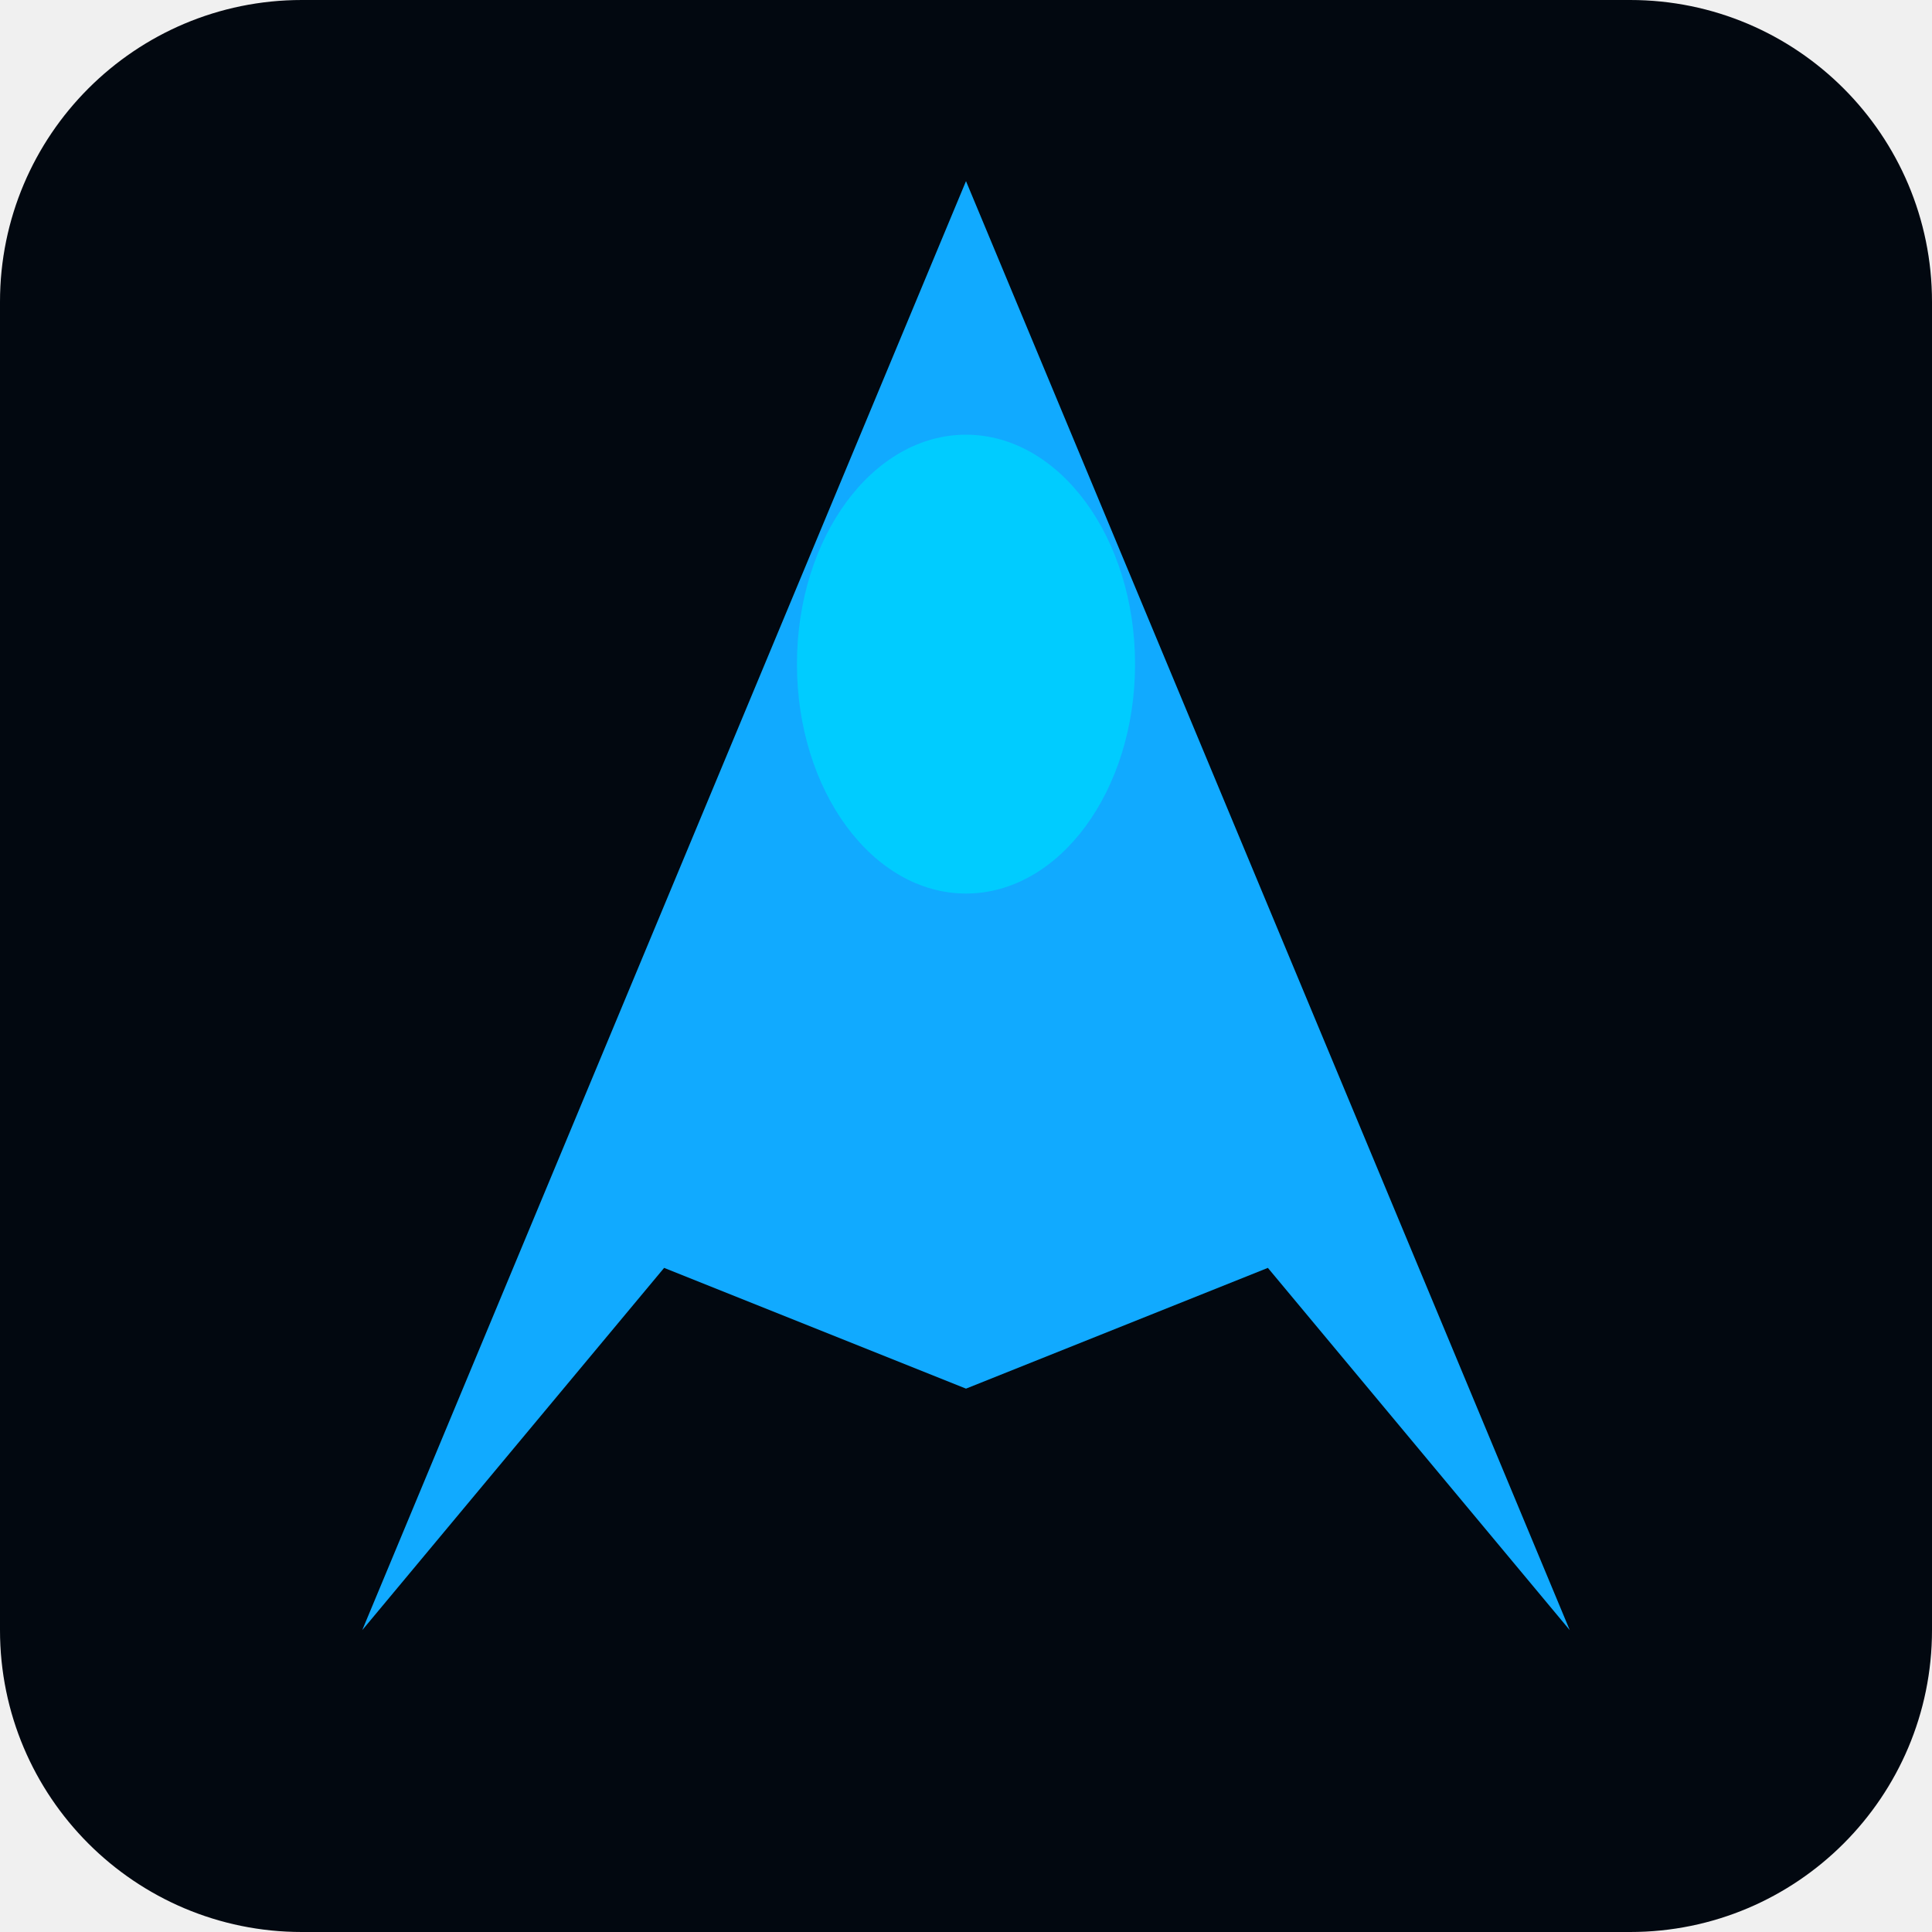
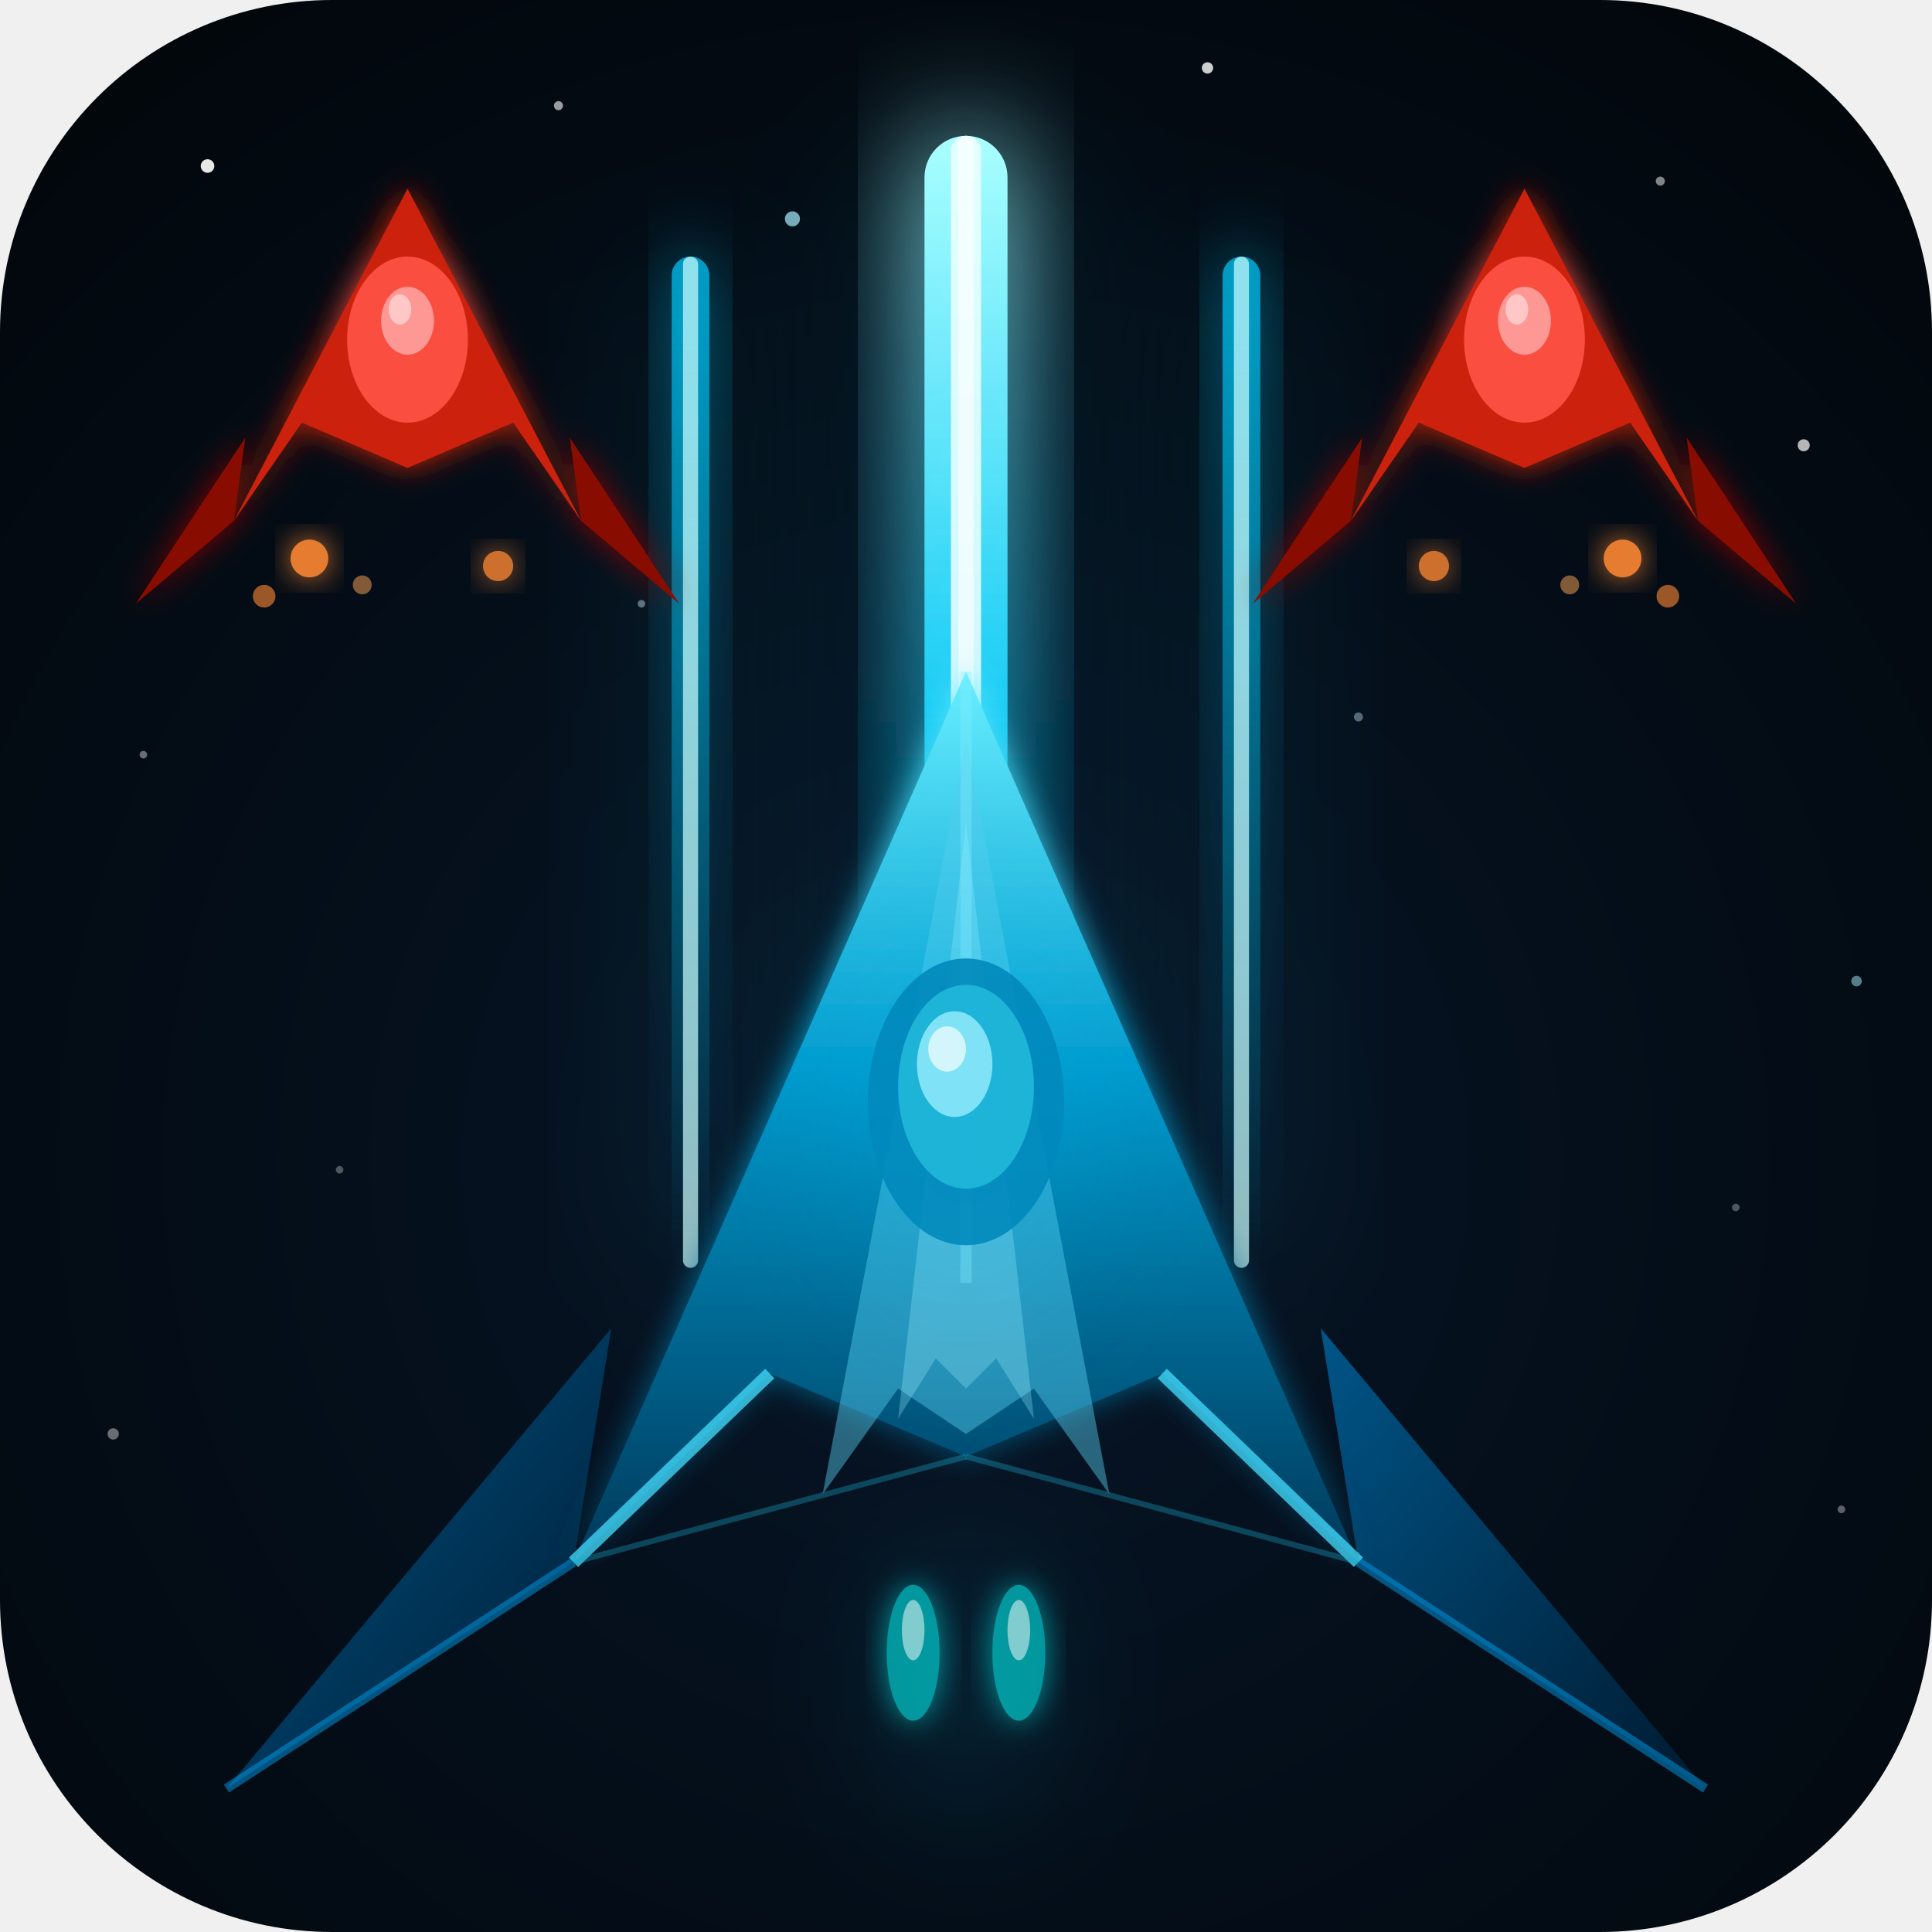
- <svg xmlns="http://www.w3.org/2000/svg" viewBox="0 0 32 32">
-   <rect width="32" height="32" fill="#020810" rx="5" />
-   <polygon points="16,3 6,27 11,21 16,23 21,21 26,27" fill="#1af" />
-   <ellipse cx="16" cy="11" rx="2.8" ry="3.8" fill="#0cf" />
+ <svg xmlns="http://www.w3.org/2000/svg" viewBox="0 0 512 512">
+   <defs>
+     <radialGradient id="bg" cx="50%" cy="60%" r="80%">
+       <stop offset="0%" stop-color="#071628" />
+       <stop offset="100%" stop-color="#010508" />
+     </radialGradient>
+     <linearGradient id="beam-main" x1="0" y1="0" x2="0" y2="1">
+       <stop offset="0%" stop-color="#aaffff" stop-opacity="1" />
+       <stop offset="60%" stop-color="#00ccff" stop-opacity="0.9" />
+       <stop offset="100%" stop-color="#00ccff" stop-opacity="0" />
+     </linearGradient>
+     <linearGradient id="beam-side" x1="0" y1="0" x2="0" y2="1">
+       <stop offset="0%" stop-color="#00ccff" stop-opacity="0.7" />
+       <stop offset="100%" stop-color="#00ccff" stop-opacity="0" />
+     </linearGradient>
+     <linearGradient id="ship-body" x1="0.5" y1="0" x2="0.5" y2="1">
+       <stop offset="0%" stop-color="#66eeff" />
+       <stop offset="45%" stop-color="#0099cc" />
+       <stop offset="100%" stop-color="#003a5c" />
+     </linearGradient>
+     <linearGradient id="ship-wing" x1="0" y1="0" x2="1" y2="1">
+       <stop offset="0%" stop-color="#005588" />
+       <stop offset="100%" stop-color="#001a30" />
+     </linearGradient>
+     <filter id="glow-xl" x="-80%" y="-80%" width="260%" height="260%">
+       <feGaussianBlur stdDeviation="16" result="b" />
+       <feMerge>
+         <feMergeNode in="b" />
+         <feMergeNode in="SourceGraphic" />
+       </feMerge>
+     </filter>
+     <filter id="glow-lg" x="-60%" y="-60%" width="220%" height="220%">
+       <feGaussianBlur stdDeviation="10" result="b" />
+       <feMerge>
+         <feMergeNode in="b" />
+         <feMergeNode in="SourceGraphic" />
+       </feMerge>
+     </filter>
+     <filter id="glow-sm" x="-40%" y="-40%" width="180%" height="180%">
+       <feGaussianBlur stdDeviation="4" result="b" />
+       <feMerge>
+         <feMergeNode in="b" />
+         <feMergeNode in="SourceGraphic" />
+       </feMerge>
+     </filter>
+     <filter id="blur-only" x="-80%" y="-80%" width="260%" height="260%">
+       <feGaussianBlur stdDeviation="18" />
+     </filter>
+   </defs>
+   <rect width="512" height="512" fill="url(#bg)" rx="88" />
+   <circle cx="55" cy="44" r="1.8" fill="#fff" opacity="0.9" />
+   <circle cx="148" cy="28" r="1.2" fill="#fff" opacity="0.6" />
+   <circle cx="210" cy="58" r="2" fill="#aef" opacity="0.7" />
+   <circle cx="320" cy="18" r="1.5" fill="#fff" opacity="0.8" />
+   <circle cx="440" cy="48" r="1.2" fill="#fff" opacity="0.5" />
+   <circle cx="478" cy="118" r="1.6" fill="#fff" opacity="0.7" />
+   <circle cx="38" cy="200" r="1" fill="#fff" opacity="0.4" />
+   <circle cx="492" cy="260" r="1.4" fill="#aef" opacity="0.5" />
+   <circle cx="30" cy="380" r="1.5" fill="#fff" opacity="0.4" />
+   <circle cx="488" cy="400" r="1" fill="#fff" opacity="0.35" />
+   <circle cx="170" cy="160" r="1" fill="#cef" opacity="0.45" />
+   <circle cx="360" cy="190" r="1.2" fill="#cef" opacity="0.4" />
+   <circle cx="90" cy="310" r="1" fill="#fff" opacity="0.3" />
+   <circle cx="460" cy="320" r="1" fill="#fff" opacity="0.3" />
+   <rect x="220" y="36" width="72" height="310" fill="#0cf" opacity="0.06" rx="36" filter="url(#blur-only)" />
+   <rect x="168" y="68" width="28" height="270" fill="#0cf" opacity="0.06" rx="14" filter="url(#blur-only)" />
+   <rect x="316" y="68" width="28" height="270" fill="#0cf" opacity="0.06" rx="14" filter="url(#blur-only)" />
+   <rect x="178" y="68" width="10" height="268" fill="url(#beam-side)" rx="5" filter="url(#glow-lg)" />
+   <rect x="324" y="68" width="10" height="268" fill="url(#beam-side)" rx="5" filter="url(#glow-lg)" />
+   <rect x="181" y="68" width="4" height="268" fill="#cff" opacity="0.7" rx="2" />
+   <rect x="327" y="68" width="4" height="268" fill="#cff" opacity="0.7" rx="2" />
+   <rect x="245" y="36" width="22" height="305" fill="url(#beam-main)" rx="11" filter="url(#glow-xl)" />
+   <rect x="252" y="36" width="8" height="305" fill="#eeffff" opacity="0.85" rx="4" />
+   <rect x="254" y="36" width="4" height="305" fill="#ffffff" opacity="0.6" rx="2" />
+   <g filter="url(#glow-sm)">
+     <polygon points="108,50 62,138 80,112 108,124 136,112 154,138" fill="#cc2211" />
+     <polygon points="62,138 36,160 65,116" fill="#881100" />
+     <polygon points="154,138 180,160 151,116" fill="#881100" />
+     <ellipse cx="108" cy="90" rx="16" ry="22" fill="#ff5544" opacity="0.9" />
+     <ellipse cx="108" cy="85" rx="7" ry="9" fill="#ffaaaa" opacity="0.8" />
+     <ellipse cx="106" cy="82" rx="3" ry="4" fill="#ffdddd" opacity="0.7" />
+   </g>
+   <g filter="url(#glow-sm)">
+     <polygon points="404,50 358,138 376,112 404,124 432,112 450,138" fill="#cc2211" />
+     <polygon points="358,138 332,160 361,116" fill="#881100" />
+     <polygon points="450,138 476,160 447,116" fill="#881100" />
+     <ellipse cx="404" cy="90" rx="16" ry="22" fill="#ff5544" opacity="0.9" />
+     <ellipse cx="404" cy="85" rx="7" ry="9" fill="#ffaaaa" opacity="0.8" />
+     <ellipse cx="402" cy="82" rx="3" ry="4" fill="#ffdddd" opacity="0.7" />
+   </g>
+   <circle cx="82" cy="148" r="5" fill="#ff8833" filter="url(#glow-sm)" opacity="0.9" />
+   <circle cx="70" cy="158" r="3" fill="#ff8833" opacity="0.6" />
+   <circle cx="96" cy="155" r="2.5" fill="#ffaa55" opacity="0.5" />
+   <circle cx="132" cy="150" r="4" fill="#ff8833" filter="url(#glow-sm)" opacity="0.8" />
+   <circle cx="430" cy="148" r="5" fill="#ff8833" filter="url(#glow-sm)" opacity="0.9" />
+   <circle cx="442" cy="158" r="3" fill="#ff8833" opacity="0.6" />
+   <circle cx="416" cy="155" r="2.5" fill="#ffaa55" opacity="0.5" />
+   <circle cx="380" cy="150" r="4" fill="#ff8833" filter="url(#glow-sm)" opacity="0.8" />
+   <ellipse cx="256" cy="446" rx="20" ry="34" fill="#0cf" opacity="0.12" filter="url(#blur-only)" />
+   <ellipse cx="242" cy="438" rx="7" ry="18" fill="#0ff" opacity="0.55" filter="url(#glow-sm)" />
+   <ellipse cx="270" cy="438" rx="7" ry="18" fill="#0ff" opacity="0.55" filter="url(#glow-sm)" />
+   <ellipse cx="242" cy="432" rx="3" ry="8" fill="#fff" opacity="0.5" />
+   <ellipse cx="270" cy="432" rx="3" ry="8" fill="#fff" opacity="0.5" />
+   <polygon points="152,414 60,474 162,352" fill="url(#ship-wing)" />
+   <polygon points="360,414 452,474 350,352" fill="url(#ship-wing)" />
+   <line x1="152" y1="414" x2="60" y2="474" stroke="#0af" stroke-width="2.5" opacity="0.45" />
+   <line x1="360" y1="414" x2="452" y2="474" stroke="#0af" stroke-width="2.5" opacity="0.45" />
+   <polygon points="256,178 152,414 204,364 256,386 308,364 360,414" fill="url(#ship-body)" filter="url(#glow-sm)" />
+   <polygon points="256,196 218,396 238,368 256,380 274,368 294,396" fill="#55ccee" opacity="0.45" />
+   <polygon points="256,218 238,376 248,360 256,368 264,360 274,376" fill="#99eeff" opacity="0.3" />
+   <line x1="204" y1="364" x2="152" y2="414" stroke="#44ddff" stroke-width="3.5" opacity="0.75" />
+   <line x1="308" y1="364" x2="360" y2="414" stroke="#44ddff" stroke-width="3.5" opacity="0.75" />
+   <line x1="152" y1="414" x2="256" y2="386" stroke="#1aaacc" stroke-width="1.5" opacity="0.35" />
+   <line x1="360" y1="414" x2="256" y2="386" stroke="#1aaacc" stroke-width="1.5" opacity="0.35" />
+   <line x1="256" y1="178" x2="256" y2="340" stroke="#88eeff" stroke-width="3" opacity="0.35" />
+   <ellipse cx="256" cy="294" rx="40" ry="56" fill="#0cf" opacity="0.1" filter="url(#blur-only)" />
+   <ellipse cx="256" cy="292" rx="26" ry="38" fill="#0088bb" opacity="0.9" />
+   <ellipse cx="256" cy="288" rx="18" ry="27" fill="#22bbdd" opacity="0.85" />
+   <ellipse cx="253" cy="282" rx="10" ry="14" fill="#99eeff" opacity="0.8" />
+   <ellipse cx="251" cy="278" rx="5" ry="6" fill="#ffffff" opacity="0.65" />
</svg>
